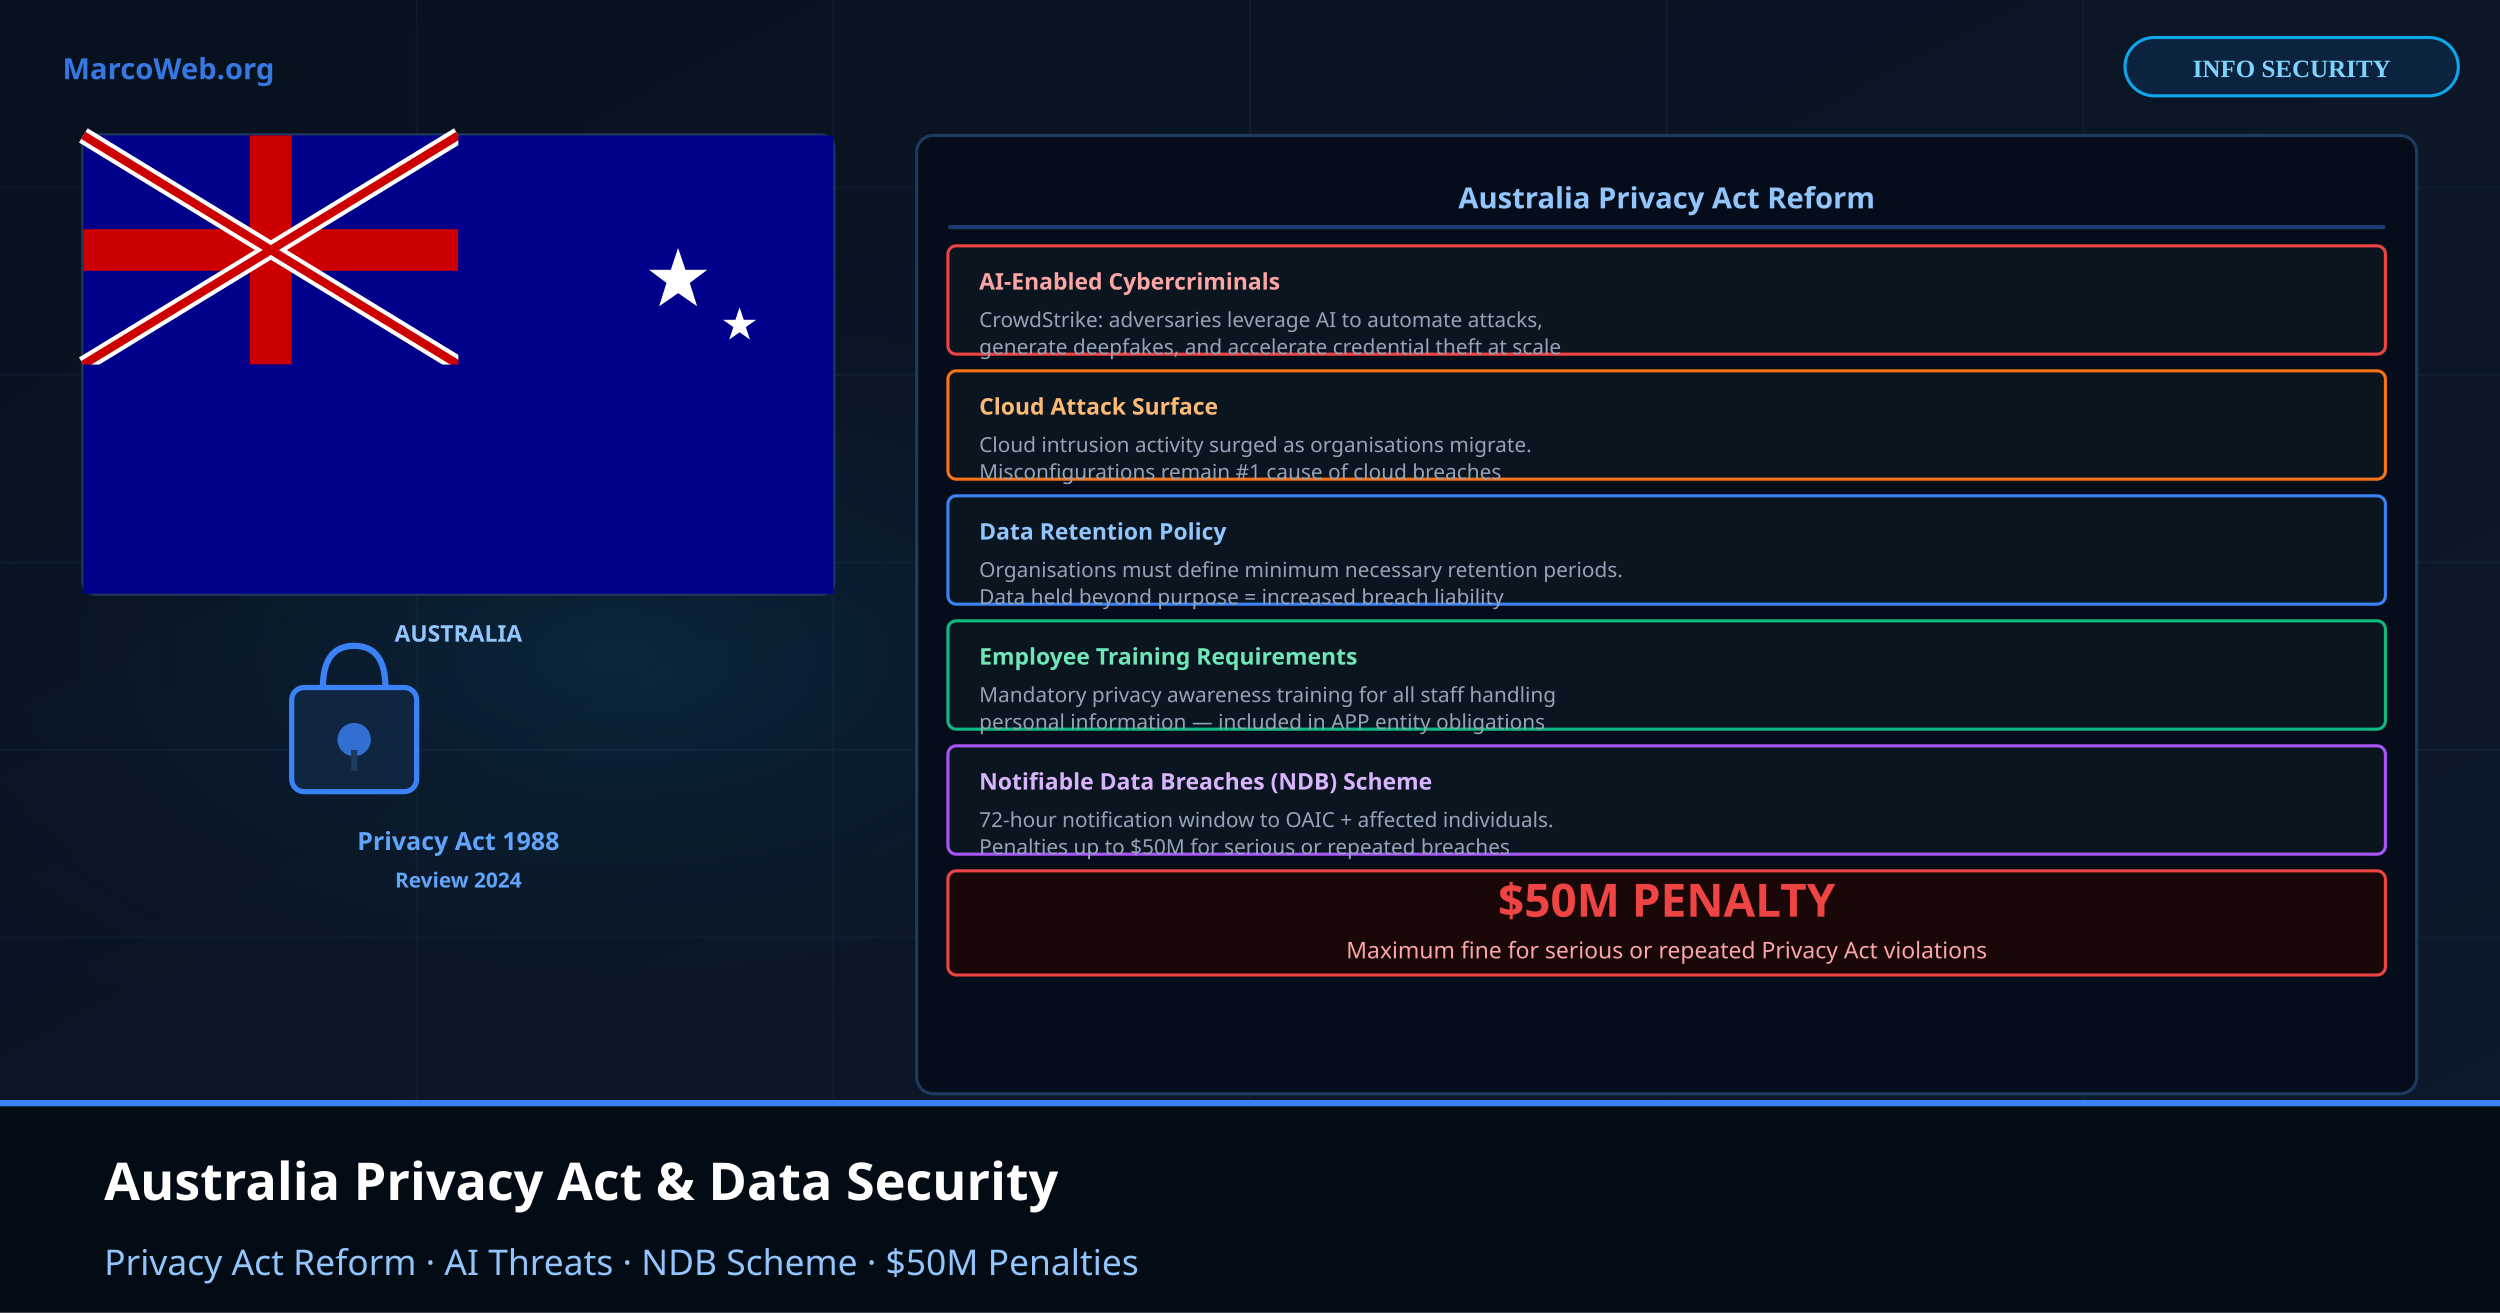
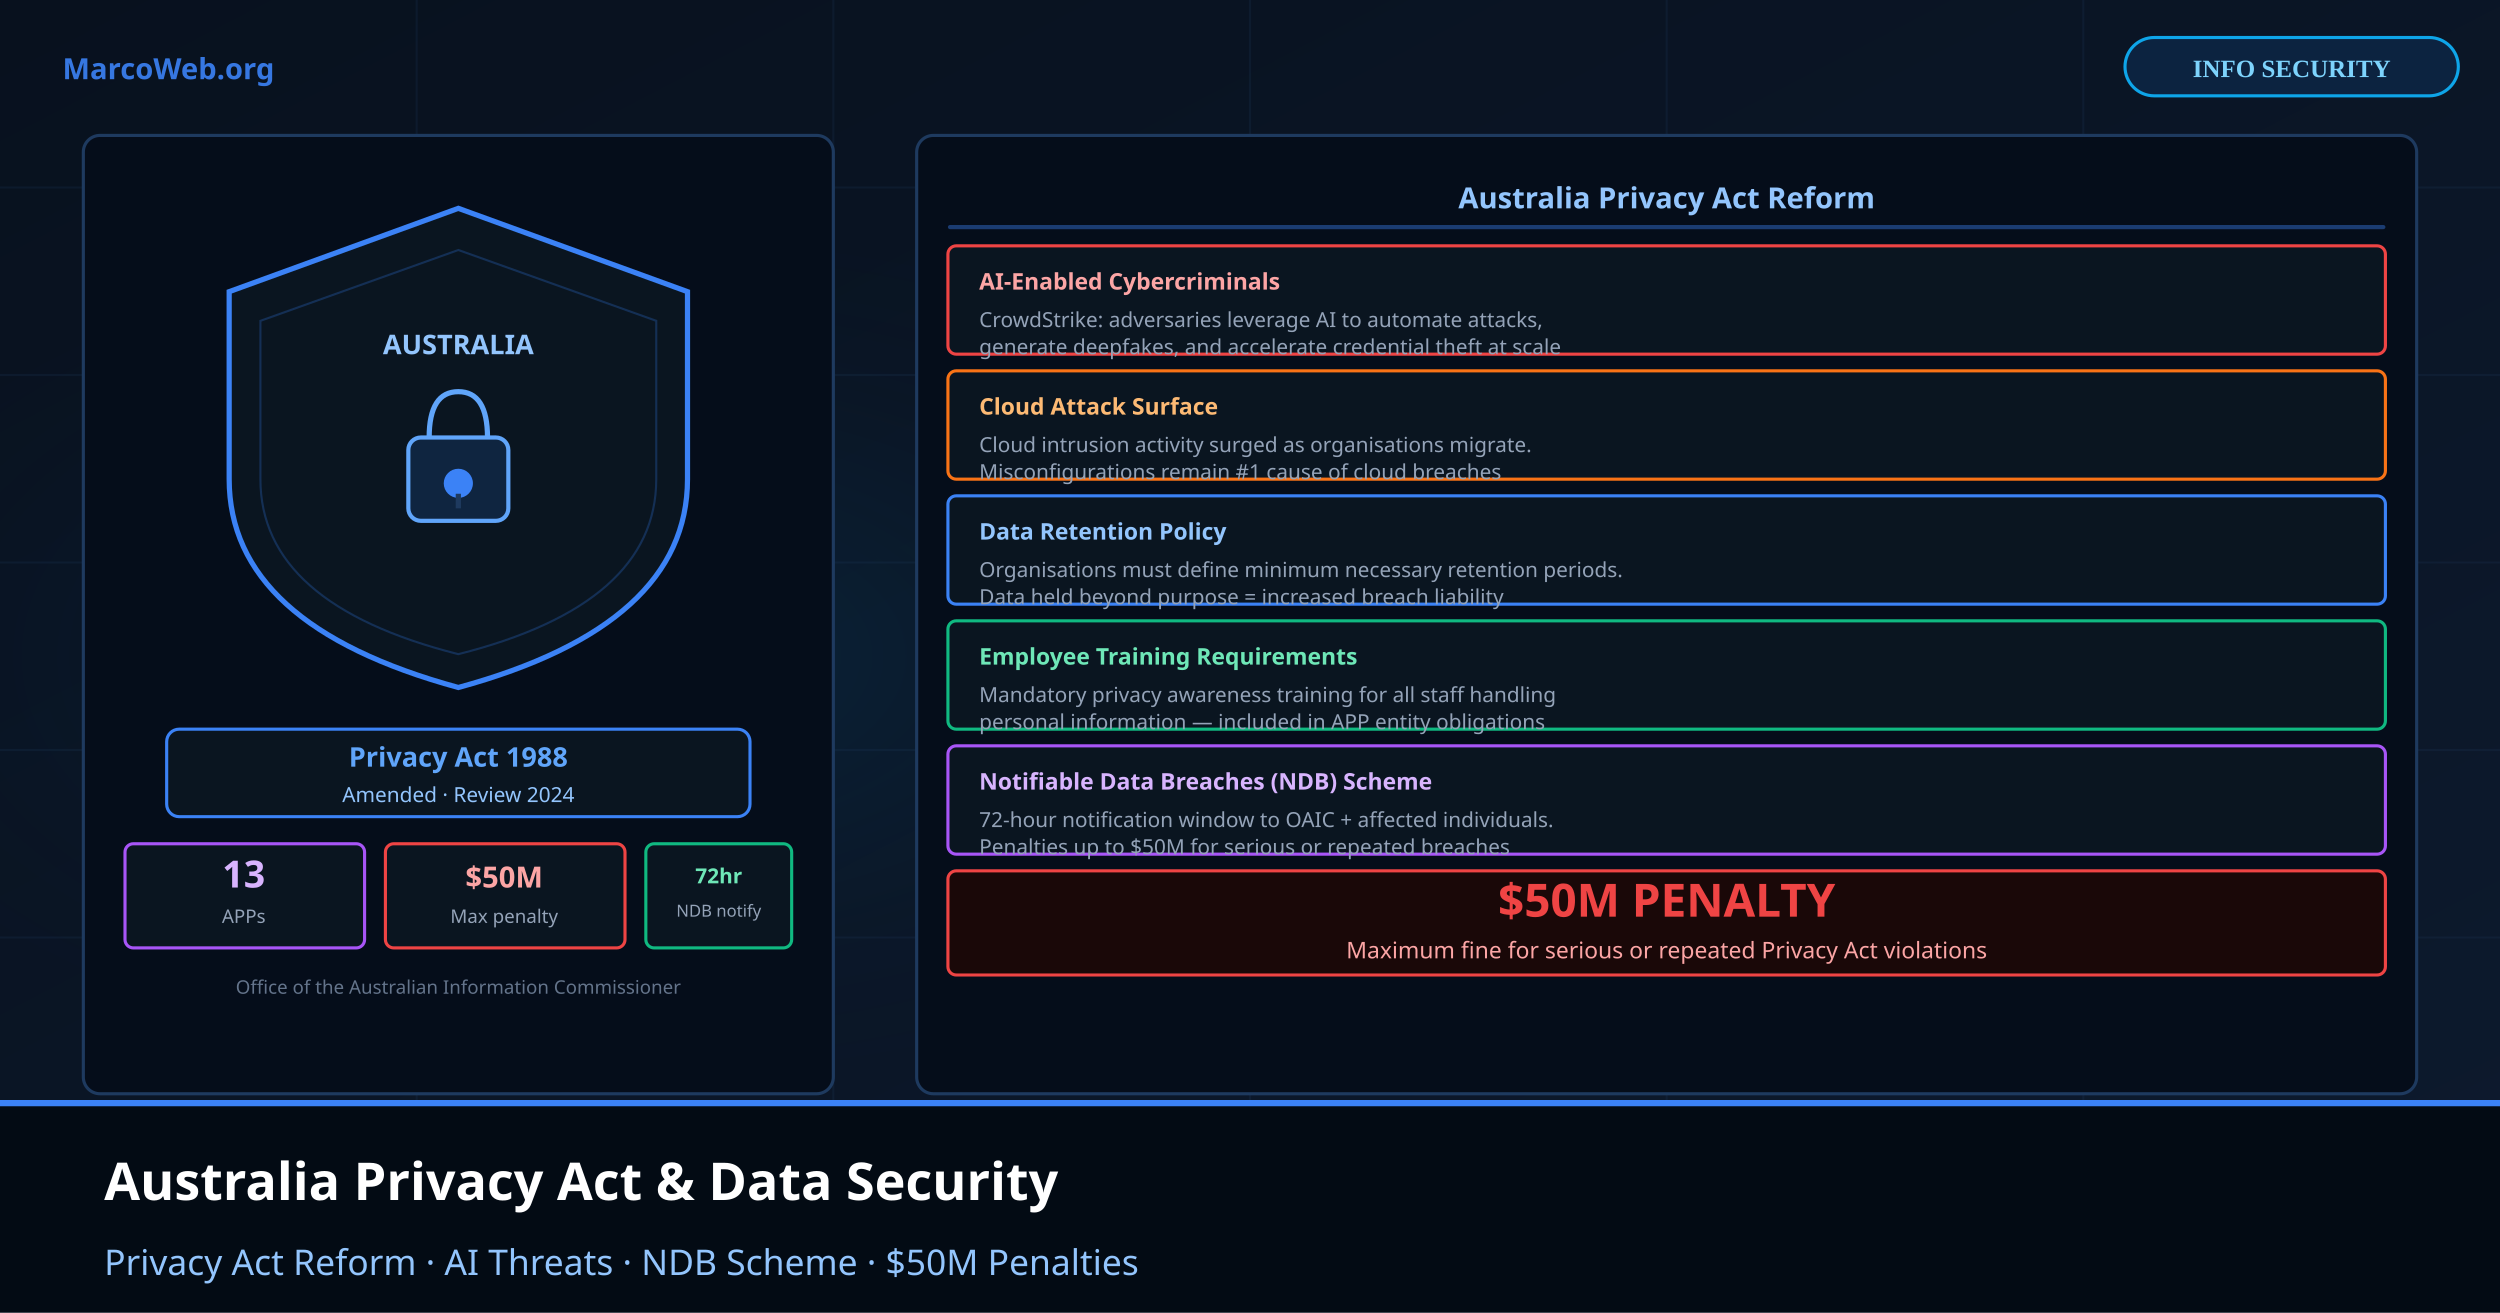
<svg xmlns="http://www.w3.org/2000/svg" viewBox="0 0 1200 630" width="1200" height="630">
  <defs>
    <linearGradient id="bg" x1="0%" y1="0%" x2="100%" y2="100%">
      <stop offset="0%" style="stop-color:#08111e" />
      <stop offset="100%" style="stop-color:#0d1a2e" />
    </linearGradient>
    <radialGradient id="glow" cx="25%" cy="50%" r="35%">
      <stop offset="0%" style="stop-color:#0ea5e9;stop-opacity:0.12" />
      <stop offset="100%" style="stop-color:#08111e;stop-opacity:0" />
    </radialGradient>
  </defs>
  <rect width="1200" height="630" fill="url(#bg)" />
  <rect width="1200" height="630" fill="url(#glow)" />
  <g stroke="#1e3a5f" stroke-width="1" opacity="0.2">
    <line x1="0" y1="90" x2="1200" y2="90" />
    <line x1="0" y1="180" x2="1200" y2="180" />
    <line x1="0" y1="270" x2="1200" y2="270" />
    <line x1="0" y1="360" x2="1200" y2="360" />
    <line x1="0" y1="450" x2="1200" y2="450" />
    <line x1="200" y1="0" x2="200" y2="530" />
    <line x1="400" y1="0" x2="400" y2="530" />
    <line x1="600" y1="0" x2="600" y2="530" />
    <line x1="800" y1="0" x2="800" y2="530" />
    <line x1="1000" y1="0" x2="1000" y2="530" />
  </g>
-   <rect x="40" y="65" width="360" height="220" rx="6" fill="#00008b" stroke="#1e3a5f" stroke-width="2" />
-   <rect x="40" y="65" width="180" height="110" fill="#00008b" />
-   <rect x="120" y="65" width="20" height="110" fill="#CC0000" />
-   <rect x="40" y="110" width="180" height="20" fill="#CC0000" />
-   <line x1="40" y1="65" x2="220" y2="175" stroke="white" stroke-width="8" />
-   <line x1="220" y1="65" x2="40" y2="175" stroke="white" stroke-width="8" />
-   <line x1="40" y1="65" x2="220" y2="175" stroke="#CC0000" stroke-width="4" />
-   <line x1="220" y1="65" x2="40" y2="175" stroke="#CC0000" stroke-width="4" />
-   <rect x="220" y="65" width="180" height="110" fill="#00008b" />
-   <rect x="40" y="175" width="360" height="110" fill="#00008b" />
-   <polygon points="310,110 315,125 330,125 318,134 323,150 310,141 297,150 302,134 290,125 305,125" fill="white" transform="scale(0.7) translate(155,60)" />
-   <polygon points="380,160 384,172 396,172 386,179 390,191 380,184 370,191 374,179 364,172 376,172" fill="white" transform="scale(0.5) translate(330,135)" />
-   <text x="220" y="308" text-anchor="middle" fill="#93c5fd" font-size="11" font-weight="700" font-family="system-ui">AUSTRALIA</text>
-   <rect x="140" y="330" width="60" height="50" rx="6" fill="#0f2540" stroke="#3b82f6" stroke-width="2.5" />
-   <path d="M155,330 Q155,310 170,310 Q185,310 185,330" fill="none" stroke="#3b82f6" stroke-width="3" />
-   <circle cx="170" cy="355" r="8" fill="#3b82f6" opacity="0.8" />
-   <line x1="170" y1="360" x2="170" y2="370" stroke="#1e3a5f" stroke-width="3" />
-   <text x="220" y="408" text-anchor="middle" fill="#60a5fa" font-size="12" font-weight="700" font-family="system-ui">Privacy Act 1988</text>
-   <text x="220" y="426" text-anchor="middle" fill="#60a5fa" font-size="10" font-weight="700" font-family="system-ui">Review 2024</text>
+   <rect x="40" y="65" width="360" height="460" rx="8" fill="#050d1a" stroke="#1e3a5f" stroke-width="1.5" />
+   <path d="M220,100 L330,140 L330,230 Q330,300 220,330 Q110,300 110,230 L110,140 Z" fill="#0a1520" stroke="#3b82f6" stroke-width="2.5" />
+   <path d="M220,120 L315,154 L315,230 Q315,290 220,314 Q125,290 125,230 L125,154 Z" fill="none" stroke="#1e4a8a" stroke-width="1" opacity="0.5" />
+   <rect x="196" y="210" width="48" height="40" rx="6" fill="#0f2540" stroke="#60a5fa" stroke-width="2" />
+   <path d="M206,210 Q206,188 220,188 Q234,188 234,210" fill="none" stroke="#60a5fa" stroke-width="2.5" />
+   <circle cx="220" cy="232" r="7" fill="#3b82f6" />
+   <line x1="220" y1="237" x2="220" y2="244" stroke="#1e3a5f" stroke-width="2.5" />
+   <text x="220" y="170" text-anchor="middle" fill="#93c5fd" font-size="13" font-weight="700" font-family="system-ui">AUSTRALIA</text>
+   <rect x="80" y="350" width="280" height="42" rx="6" fill="#0a1520" stroke="#3b82f6" stroke-width="1.5" />
+   <text x="220" y="368" text-anchor="middle" fill="#60a5fa" font-size="13" font-weight="700" font-family="system-ui">Privacy Act 1988</text>
+   <text x="220" y="385" text-anchor="middle" fill="#93c5fd" font-size="10" font-family="system-ui">Amended · Review 2024</text>
+   <rect x="60" y="405" width="115" height="50" rx="4" fill="#0a1520" stroke="#a855f7" stroke-width="1.5" />
+   <text x="117" y="426" text-anchor="middle" fill="#d8b4fe" font-size="18" font-weight="900" font-family="system-ui">13</text>
+   <text x="117" y="443" text-anchor="middle" fill="#94a3b8" font-size="9" font-family="system-ui">APPs</text>
+   <rect x="185" y="405" width="115" height="50" rx="4" fill="#0a1520" stroke="#ef4444" stroke-width="1.5" />
+   <text x="242" y="426" text-anchor="middle" fill="#fca5a5" font-size="14" font-weight="900" font-family="system-ui">$50M</text>
+   <text x="242" y="443" text-anchor="middle" fill="#94a3b8" font-size="9" font-family="system-ui">Max penalty</text>
+   <rect x="310" y="405" width="70" height="50" rx="4" fill="#0a1520" stroke="#10b981" stroke-width="1.5" />
+   <text x="345" y="424" text-anchor="middle" fill="#6ee7b7" font-size="10" font-weight="900" font-family="system-ui">72hr</text>
+   <text x="345" y="440" text-anchor="middle" fill="#94a3b8" font-size="8" font-family="system-ui">NDB notify</text>
+   <text x="220" y="477" text-anchor="middle" fill="#64748b" font-size="9" font-family="system-ui">Office of the Australian Information Commissioner</text>
  <rect x="440" y="65" width="720" height="460" rx="8" fill="#050d1a" stroke="#1e3a5f" stroke-width="1.5" />
  <text x="800" y="100" text-anchor="middle" fill="#93c5fd" font-size="14" font-weight="700" font-family="system-ui">Australia Privacy Act Reform</text>
  <rect x="455" y="108" width="690" height="2" rx="1" fill="#3b82f6" opacity="0.4" />
  <g font-family="system-ui">
    <rect x="455" y="118" width="690" height="52" rx="4" fill="#0a1520" stroke="#ef4444" stroke-width="1.5" />
    <text x="470" y="139" fill="#fca5a5" font-size="11" font-weight="700">AI-Enabled Cybercriminals</text>
    <text x="470" y="157" fill="#94a3b8" font-size="10">CrowdStrike: adversaries leverage AI to automate attacks,</text>
    <text x="470" y="170" fill="#94a3b8" font-size="10">generate deepfakes, and accelerate credential theft at scale</text>
    <rect x="455" y="178" width="690" height="52" rx="4" fill="#0a1520" stroke="#f97316" stroke-width="1.5" />
    <text x="470" y="199" fill="#fdba74" font-size="11" font-weight="700">Cloud Attack Surface</text>
    <text x="470" y="217" fill="#94a3b8" font-size="10">Cloud intrusion activity surged as organisations migrate.</text>
    <text x="470" y="230" fill="#94a3b8" font-size="10">Misconfigurations remain #1 cause of cloud breaches</text>
    <rect x="455" y="238" width="690" height="52" rx="4" fill="#0a1520" stroke="#3b82f6" stroke-width="1.5" />
    <text x="470" y="259" fill="#93c5fd" font-size="11" font-weight="700">Data Retention Policy</text>
    <text x="470" y="277" fill="#94a3b8" font-size="10">Organisations must define minimum necessary retention periods.</text>
    <text x="470" y="290" fill="#94a3b8" font-size="10">Data held beyond purpose = increased breach liability</text>
    <rect x="455" y="298" width="690" height="52" rx="4" fill="#0a1520" stroke="#10b981" stroke-width="1.5" />
    <text x="470" y="319" fill="#6ee7b7" font-size="11" font-weight="700">Employee Training Requirements</text>
    <text x="470" y="337" fill="#94a3b8" font-size="10">Mandatory privacy awareness training for all staff handling</text>
    <text x="470" y="350" fill="#94a3b8" font-size="10">personal information — included in APP entity obligations</text>
    <rect x="455" y="358" width="690" height="52" rx="4" fill="#0a1520" stroke="#a855f7" stroke-width="1.5" />
    <text x="470" y="379" fill="#d8b4fe" font-size="11" font-weight="700">Notifiable Data Breaches (NDB) Scheme</text>
    <text x="470" y="397" fill="#94a3b8" font-size="10">72-hour notification window to OAIC + affected individuals.</text>
    <text x="470" y="410" fill="#94a3b8" font-size="10">Penalties up to $50M for serious or repeated breaches</text>
    <rect x="455" y="418" width="690" height="50" rx="4" fill="#1a0808" stroke="#ef4444" stroke-width="1.5" />
    <text x="800" y="440" text-anchor="middle" fill="#ef4444" font-size="22" font-weight="900">$50M PENALTY</text>
    <text x="800" y="460" text-anchor="middle" fill="#fca5a5" font-size="11">Maximum fine for serious or repeated Privacy Act violations</text>
  </g>
  <text x="30" y="38" fill="#3b82f6" font-size="14" font-weight="700" font-family="system-ui, sans-serif" opacity="0.9">MarcoWeb.org</text>
  <rect x="1020" y="18" width="160" height="28" rx="14" fill="#0c2340" stroke="#0ea5e9" stroke-width="1.5" />
  <text x="1100" y="37" text-anchor="middle" fill="#7dd3fc" font-size="12" font-weight="600">INFO SECURITY</text>
  <rect x="0" y="530" width="1200" height="100" fill="#030a14" opacity="0.97" />
  <rect x="0" y="528" width="1200" height="3" fill="#3b82f6" />
  <text x="50" y="576" fill="white" font-size="25" font-weight="800" font-family="system-ui, sans-serif">Australia Privacy Act &amp; Data Security</text>
  <text x="50" y="612" fill="#93c5fd" font-size="17" font-family="system-ui, sans-serif">Privacy Act Reform · AI Threats · NDB Scheme · $50M Penalties</text>
</svg>
